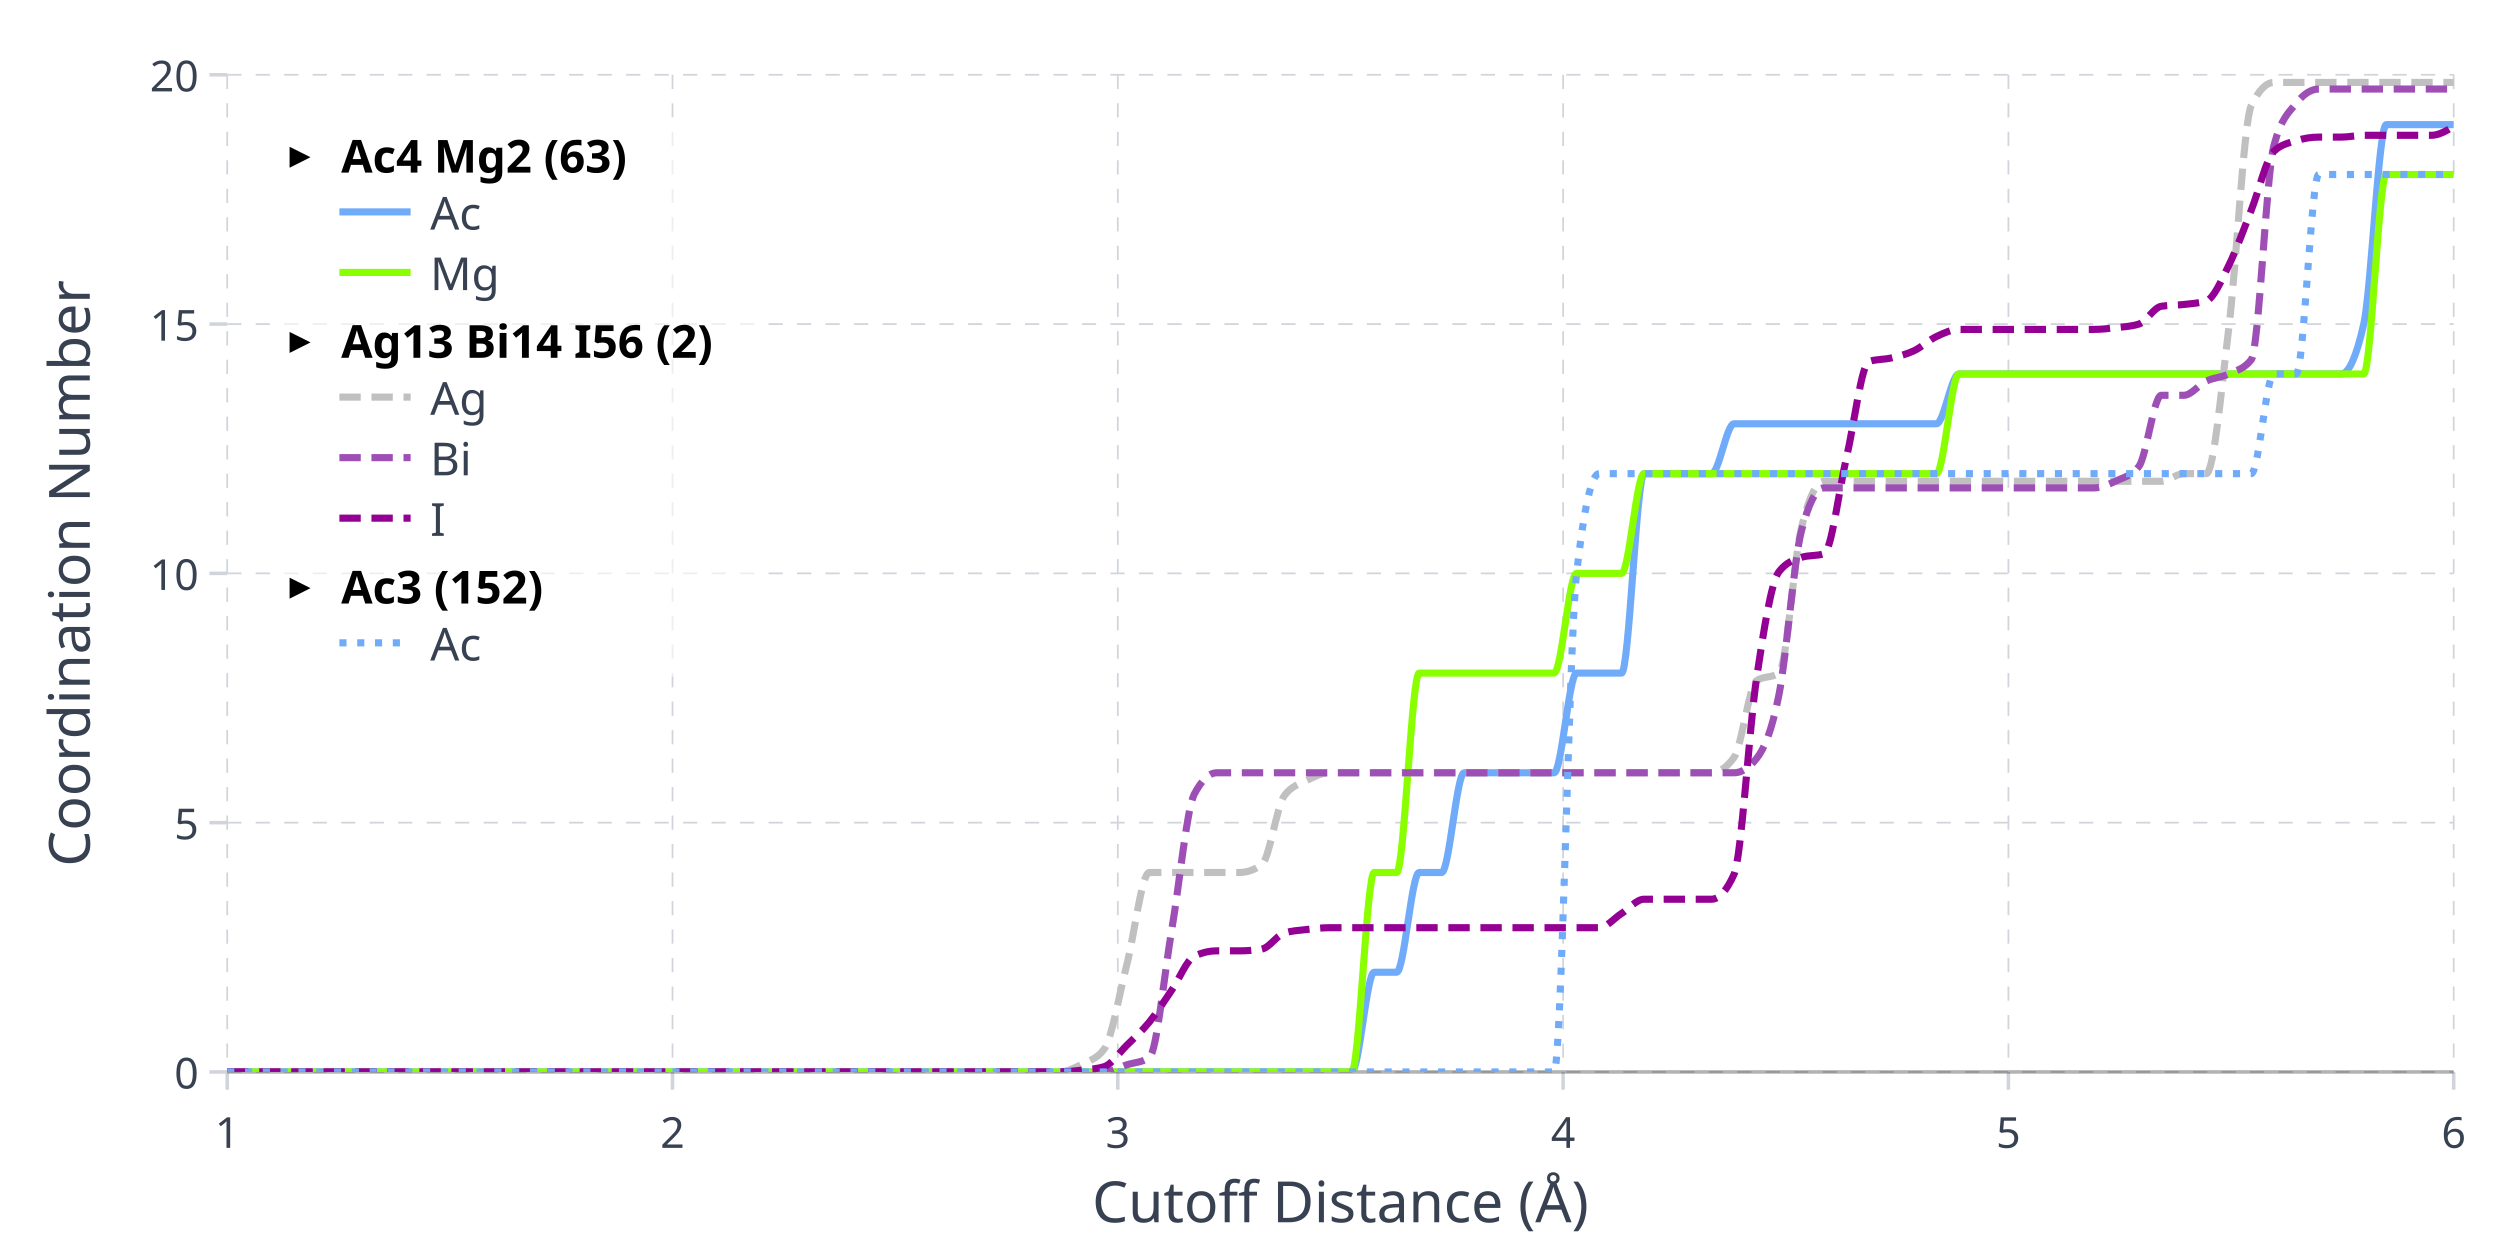
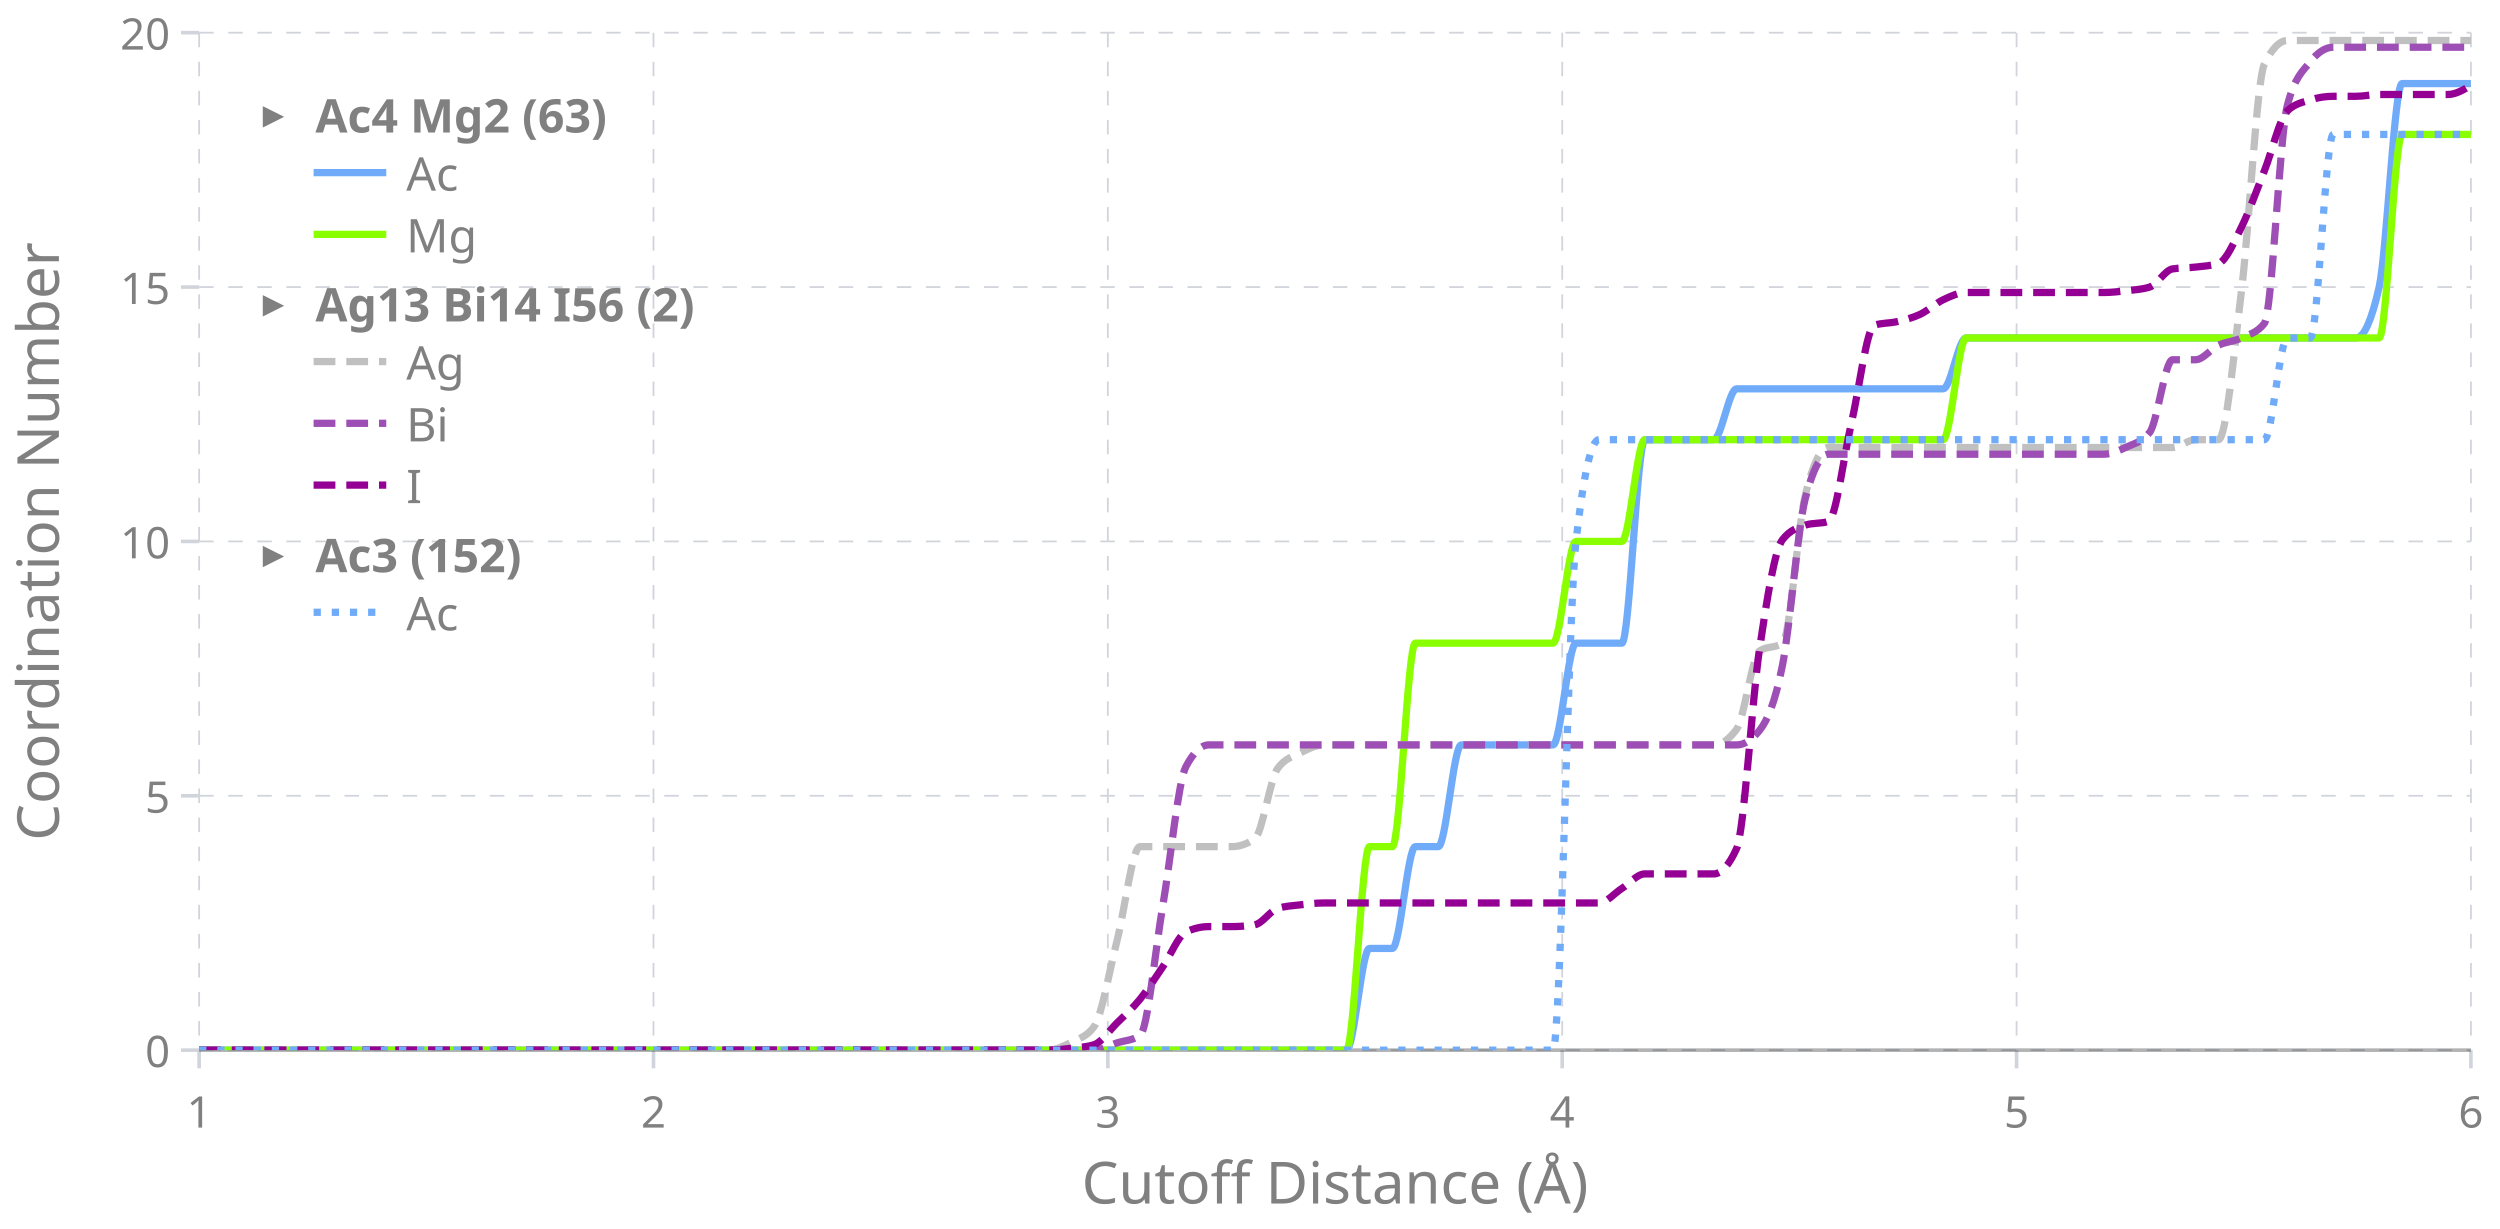
- <svg xmlns="http://www.w3.org/2000/svg" width="702" height="352" fill="#374151" font-family="system-ui, sans-serif" font-size="16" viewBox="-1 -1 702 352">
+ <svg xmlns="http://www.w3.org/2000/svg" fill="rgb(128, 128, 128)" font-family="system-ui, sans-serif" font-size="16" viewBox="8 11 688 338" width="688" height="338">
  <defs>
-     <clipPath id="a">
-       <path d="M62.8 20H688v280H62.8z" />
+     <clipPath id="plot-area-clip-3166276e-ffdf-462a-a1aa-041b156d6720">
+       <rect x="62.8" y="20" width="625.2" height="280" />
    </clipPath>
  </defs>
-   <g class="x-axis" style="--tick-font-default:clamp(12px, calc(0.03 * 100cqmin), 0.8em)">
-     <g class="tick">
-       <path stroke="#d1d5db" stroke-dasharray="4" stroke-width=".5" d="M62.8 20v280" />
-       <path stroke="#d1d5db" d="M62.8 300v5" />
-       <text y="12" dominant-baseline="hanging" font-size="12" text-anchor="middle" transform="translate(62.8 300)">
+   <g class="x-axis" style="--tick-font-default: clamp(12px, calc(0.03 * 100cqmin), 0.8em);">
+     <g class="tick" transform="translate(62.8, 300)">
+       <line y1="-280" y2="0" stroke="rgb(209, 213, 219)" stroke-dasharray="4" stroke-width="0.5" />
+       <line y1="0" y2="5" stroke="rgb(209, 213, 219)" />
+       <text x="0" y="12" text-anchor="middle" dominant-baseline="hanging" font-size="12">
        <tspan x="0" dy="0">1</tspan>
      </text>
    </g>
-     <g class="tick">
-       <path stroke="#d1d5db" stroke-dasharray="4" stroke-width=".5" d="M187.84 20v280" />
-       <path stroke="#d1d5db" d="M187.84 300v5" />
-       <text y="12" dominant-baseline="hanging" font-size="12" text-anchor="middle" transform="translate(187.84 300)">
+     <g class="tick" transform="translate(187.84, 300)">
+       <line y1="-280" y2="0" stroke="rgb(209, 213, 219)" stroke-dasharray="4" stroke-width="0.5" />
+       <line y1="0" y2="5" stroke="rgb(209, 213, 219)" />
+       <text x="0" y="12" text-anchor="middle" dominant-baseline="hanging" font-size="12">
        <tspan x="0" dy="0">2</tspan>
      </text>
    </g>
-     <g class="tick">
-       <path stroke="#d1d5db" stroke-dasharray="4" stroke-width=".5" d="M312.88 20v280" />
-       <path stroke="#d1d5db" d="M312.88 300v5" />
-       <text y="12" dominant-baseline="hanging" font-size="12" text-anchor="middle" transform="translate(312.88 300)">
+     <g class="tick" transform="translate(312.88, 300)">
+       <line y1="-280" y2="0" stroke="rgb(209, 213, 219)" stroke-dasharray="4" stroke-width="0.5" />
+       <line y1="0" y2="5" stroke="rgb(209, 213, 219)" />
+       <text x="0" y="12" text-anchor="middle" dominant-baseline="hanging" font-size="12">
        <tspan x="0" dy="0">3</tspan>
      </text>
    </g>
-     <g class="tick">
-       <path stroke="#d1d5db" stroke-dasharray="4" stroke-width=".5" d="M437.92 20v280" />
-       <path stroke="#d1d5db" d="M437.92 300v5" />
-       <text y="12" dominant-baseline="hanging" font-size="12" text-anchor="middle" transform="translate(437.92 300)">
+     <g class="tick" transform="translate(437.92, 300)">
+       <line y1="-280" y2="0" stroke="rgb(209, 213, 219)" stroke-dasharray="4" stroke-width="0.5" />
+       <line y1="0" y2="5" stroke="rgb(209, 213, 219)" />
+       <text x="0" y="12" text-anchor="middle" dominant-baseline="hanging" font-size="12">
        <tspan x="0" dy="0">4</tspan>
      </text>
    </g>
-     <g class="tick">
-       <path stroke="#d1d5db" stroke-dasharray="4" stroke-width=".5" d="M562.96 20v280" />
-       <path stroke="#d1d5db" d="M562.96 300v5" />
-       <text y="12" dominant-baseline="hanging" font-size="12" text-anchor="middle" transform="translate(562.96 300)">
+     <g class="tick" transform="translate(562.96, 300)">
+       <line y1="-280" y2="0" stroke="rgb(209, 213, 219)" stroke-dasharray="4" stroke-width="0.5" />
+       <line y1="0" y2="5" stroke="rgb(209, 213, 219)" />
+       <text x="0" y="12" text-anchor="middle" dominant-baseline="hanging" font-size="12">
        <tspan x="0" dy="0">5</tspan>
      </text>
    </g>
-     <g class="tick">
-       <path stroke="#d1d5db" stroke-dasharray="4" stroke-width=".5" d="M688 20v280" />
-       <path stroke="#d1d5db" d="M688 300v5" />
-       <text y="12" dominant-baseline="hanging" font-size="12" text-anchor="middle" transform="translate(688 300)">
+     <g class="tick" transform="translate(688, 300)">
+       <line y1="-280" y2="0" stroke="rgb(209, 213, 219)" stroke-dasharray="4" stroke-width="0.5" />
+       <line y1="0" y2="5" stroke="rgb(209, 213, 219)" />
+       <text x="0" y="12" text-anchor="middle" dominant-baseline="hanging" font-size="12">
        <tspan x="0" dy="0">6</tspan>
      </text>
    </g>
-     <text x="375.4" y="336" class="axis-label x-label" dominant-baseline="central" text-anchor="middle">
-       <tspan x="375.4" y="336">
-         <tspan>Cutoff Distance (Å)</tspan>
-       </tspan>
-     </text>
+     <g>
+       <text dominant-baseline="central" text-anchor="middle" class="axis-label x-label" x="375.4" y="336">
+         <tspan x="375.4" y="336">
+           <tspan>Cutoff Distance (Å)</tspan>
+         </tspan>
+       </text>
+     </g>
  </g>
-   <g class="y-axis" style="--tick-font-default:clamp(12px, calc(0.03 * 100cqmin), 0.8em)">
-     <g class="tick">
-       <path stroke="#d1d5db" stroke-dasharray="4" stroke-width=".5" d="M62.8 300H688" />
-       <path stroke="#d1d5db" d="M57.8 300h5" />
-       <text x="-8" dominant-baseline="central" font-size="12" text-anchor="end" transform="translate(62.8 300)">
+   <g class="y-axis" style="--tick-font-default: clamp(12px, calc(0.03 * 100cqmin), 0.8em);">
+     <g class="tick" transform="translate(62.8, 300)">
+       <line x1="0" x2="625.2" stroke="rgb(209, 213, 219)" stroke-dasharray="4" stroke-width="0.5" />
+       <line x1="-5" x2="0" stroke="rgb(209, 213, 219)" />
+       <text x="-8" y="0" text-anchor="end" dominant-baseline="central" font-size="12">
        <tspan x="-8" dy="0">0</tspan>
      </text>
    </g>
-     <g class="tick">
-       <path stroke="#d1d5db" stroke-dasharray="4" stroke-width=".5" d="M62.8 230H688" />
-       <path stroke="#d1d5db" d="M57.8 230h5" />
-       <text x="-8" dominant-baseline="central" font-size="12" text-anchor="end" transform="translate(62.8 230)">
+     <g class="tick" transform="translate(62.8, 230)">
+       <line x1="0" x2="625.2" stroke="rgb(209, 213, 219)" stroke-dasharray="4" stroke-width="0.5" />
+       <line x1="-5" x2="0" stroke="rgb(209, 213, 219)" />
+       <text x="-8" y="0" text-anchor="end" dominant-baseline="central" font-size="12">
        <tspan x="-8" dy="0">5</tspan>
      </text>
    </g>
-     <g class="tick">
-       <path stroke="#d1d5db" stroke-dasharray="4" stroke-width=".5" d="M62.8 160H688" />
-       <path stroke="#d1d5db" d="M57.8 160h5" />
-       <text x="-8" dominant-baseline="central" font-size="12" text-anchor="end" transform="translate(62.8 160)">
+     <g class="tick" transform="translate(62.8, 160)">
+       <line x1="0" x2="625.2" stroke="rgb(209, 213, 219)" stroke-dasharray="4" stroke-width="0.5" />
+       <line x1="-5" x2="0" stroke="rgb(209, 213, 219)" />
+       <text x="-8" y="0" text-anchor="end" dominant-baseline="central" font-size="12">
        <tspan x="-8" dy="0">10</tspan>
      </text>
    </g>
-     <g class="tick">
-       <path stroke="#d1d5db" stroke-dasharray="4" stroke-width=".5" d="M62.8 90H688" />
-       <path stroke="#d1d5db" d="M57.8 90h5" />
-       <text x="-8" dominant-baseline="central" font-size="12" text-anchor="end" transform="translate(62.8 90)">
+     <g class="tick" transform="translate(62.8, 90)">
+       <line x1="0" x2="625.2" stroke="rgb(209, 213, 219)" stroke-dasharray="4" stroke-width="0.5" />
+       <line x1="-5" x2="0" stroke="rgb(209, 213, 219)" />
+       <text x="-8" y="0" text-anchor="end" dominant-baseline="central" font-size="12">
        <tspan x="-8" dy="0">15</tspan>
      </text>
    </g>
-     <g class="tick">
-       <path stroke="#d1d5db" stroke-dasharray="4" stroke-width=".5" d="M62.8 20H688" />
-       <path stroke="#d1d5db" d="M57.8 20h5" />
-       <text x="-8" dominant-baseline="central" font-size="12" text-anchor="end" transform="translate(62.8 20)">
+     <g class="tick" transform="translate(62.8, 20)">
+       <line x1="0" x2="625.2" stroke="rgb(209, 213, 219)" stroke-dasharray="4" stroke-width="0.5" />
+       <line x1="-5" x2="0" stroke="rgb(209, 213, 219)" />
+       <text x="-8" y="0" text-anchor="end" dominant-baseline="central" font-size="12">
        <tspan x="-8" dy="0">20</tspan>
      </text>
    </g>
-     <text x="18" y="160" class="axis-label y-label" dominant-baseline="central" text-anchor="middle" transform="rotate(-90 18 160)">
-       <tspan x="18" y="160">
-         <tspan>Coordination Number</tspan>
-       </tspan>
-     </text>
+     <g transform="rotate(-90, 18, 160)">
+       <text dominant-baseline="central" text-anchor="middle" class="axis-label y-label" x="18" y="160">
+         <tspan x="18" y="160">
+           <tspan>Coordination Number</tspan>
+         </tspan>
+       </text>
+     </g>
  </g>
-   <path stroke="#000" d="M62.8 300H688" class="zero-line" opacity=".3" />
-   <g clip-path="url(#a)">
-     <path fill="none" stroke="#70abfa" stroke-width="2" d="M62.8 300h315.76c2.1 0 4.21-28 6.31-28h6.32c2.1 0 4.21-28 6.31-28h6.32c2.1 0 4.21-28 6.31-28h25.26c2.11 0 4.21-28 6.32-28h12.63c2.11 0 4.21-56 6.32-56h18.94c2.11 0 4.21-14 6.32-14h56.83c2.11 0 4.21-14 6.32-14h107.35c2.11 0 4.21-4.67 6.32-14 2.1-9.33 4.21-56 6.32-56H688" />
+   <line class="zero-line" x1="62.8" x2="688" y1="300" y2="300" stroke="rgb(0, 0, 0)" opacity="0.3" />
+   <g clip-path="url(#plot-area-clip-3166276e-ffdf-462a-a1aa-041b156d6720)">
+     <path d="M62.8,300C64.91,300,67.01,300,69.12,300C71.22,300,73.33,300,75.43,300C77.54,300,79.64,300,81.75,300C83.85,300,85.96,300,88.06,300C90.17,300,92.27,300,94.38,300C96.48,300,98.59,300,100.69,300C102.8,300,104.9,300,107.01,300C109.11,300,111.22,300,113.32,300C115.43,300,117.53,300,119.64,300C121.74,300,123.85,300,125.95,300C128.06,300,130.16,300,132.27,300C134.37,300,136.48,300,138.58,300C140.69,300,142.79,300,144.9,300C147,300,149.11,300,151.21,300C153.32,300,155.42,300,157.53,300C159.63,300,161.74,300,163.84,300C165.95,300,168.05,300,170.16,300C172.26,300,174.37,300,176.47,300C178.58,300,180.68,300,182.79,300C184.89,300,187,300,189.1,300C191.21,300,193.31,300,195.42,300C197.52,300,199.63,300,201.73,300C203.84,300,205.94,300,208.05,300C210.15,300,212.26,300,214.36,300C216.47,300,218.57,300,220.68,300C222.78,300,224.89,300,227,300C229.1,300,231.21,300,233.31,300C235.42,300,237.52,300,239.63,300C241.73,300,243.84,300,245.94,300C248.05,300,250.15,300,252.26,300C254.36,300,256.46,300,258.57,300C260.68,300,262.78,300,264.89,300C266.99,300,269.1,300,271.2,300C273.31,300,275.41,300,277.52,300C279.62,300,281.73,300,283.83,300C285.94,300,288.04,300,290.15,300C292.25,300,294.36,300,296.46,300C298.57,300,300.67,300,302.78,300C304.88,300,306.99,300,309.09,300C311.2,300,313.3,300,315.41,300C317.51,300,319.62,300,321.72,300C323.83,300,325.93,300,328.04,300C330.14,300,332.25,300,334.35,300C336.46,300,338.56,300,340.67,300C342.77,300,344.88,300,346.98,300C349.09,300,351.19,300,353.3,300C355.4,300,357.51,300,359.61,300C361.72,300,363.82,300,365.93,300C368.03,300,370.14,300,372.24,300C374.35,300,376.45,300,378.56,300C380.66,300,382.77,272,384.87,272C386.98,272,389.08,272,391.19,272C393.29,272,395.4,244,397.5,244C399.61,244,401.71,244,403.82,244C405.92,244,408.03,216,410.13,216C412.24,216,414.34,216,416.45,216C418.55,216,420.66,216,422.76,216C424.87,216,426.97,216,429.08,216C431.18,216,433.29,216,435.39,216C437.5,216,439.6,188,441.71,188C443.81,188,445.92,188,448.03,188C450.13,188,452.24,188,454.34,188C456.45,188,458.55,132,460.66,132C462.76,132,464.87,132,466.97,132C469.08,132,471.18,132,473.29,132C475.39,132,477.5,132,479.6,132C481.71,132,483.81,118,485.92,118C488.02,118,490.13,118,492.23,118C494.34,118,496.44,118,498.55,118C500.65,118,502.76,118,504.86,118C506.97,118,509.07,118,511.18,118C513.28,118,515.39,118,517.49,118C519.6,118,521.7,118,523.81,118C525.91,118,528.02,118,530.12,118C532.23,118,534.33,118,536.44,118C538.54,118,540.65,118,542.75,118C544.86,118,546.96,104,549.07,104C551.17,104,553.28,104,555.38,104C557.49,104,559.59,104,561.7,104C563.8,104,565.91,104,568.01,104C570.12,104,572.22,104,574.33,104C576.43,104,578.54,104,580.64,104C582.75,104,584.85,104,586.96,104C589.06,104,591.17,104,593.27,104C595.38,104,597.48,104,599.59,104C601.69,104,603.8,104,605.9,104C608.01,104,610.11,104,612.22,104C614.32,104,616.43,104,618.53,104C620.64,104,622.74,104,624.85,104C626.95,104,629.06,104,631.16,104C633.27,104,635.37,104,637.48,104C639.58,104,641.69,104,643.79,104C645.9,104,648,104,650.11,104C652.21,104,654.32,104,656.42,104C658.53,104,660.63,99.33,662.74,90C664.84,80.67,666.95,34,669.06,34C671.16,34,673.27,34,675.37,34C677.48,34,679.58,34,681.69,34C683.79,34,685.9,34,688,34" stroke="rgb(112, 171, 250)" stroke-width="2" fill="none" />
  </g>
-   <g clip-path="url(#a)">
-     <path fill="none" stroke="#8aff00" stroke-width="2" d="M62.8 300h315.76c2.1 0 4.21-56 6.31-56h6.32c2.1 0 4.21-56 6.31-56h37.89c2.11 0 4.21-28 6.32-28h12.63c2.11 0 4.21-28 6.32-28h82.09c2.11 0 4.21-28 6.32-28h113.67c2.1 0 4.21-56 6.32-56H688" />
+   <g clip-path="url(#plot-area-clip-3166276e-ffdf-462a-a1aa-041b156d6720)">
+     <path d="M62.8,300C64.91,300,67.01,300,69.12,300C71.22,300,73.33,300,75.43,300C77.54,300,79.64,300,81.75,300C83.85,300,85.96,300,88.06,300C90.17,300,92.27,300,94.38,300C96.48,300,98.59,300,100.69,300C102.8,300,104.9,300,107.01,300C109.11,300,111.22,300,113.32,300C115.43,300,117.53,300,119.64,300C121.74,300,123.85,300,125.95,300C128.06,300,130.16,300,132.27,300C134.37,300,136.48,300,138.58,300C140.69,300,142.79,300,144.9,300C147,300,149.11,300,151.21,300C153.32,300,155.42,300,157.53,300C159.63,300,161.74,300,163.84,300C165.95,300,168.05,300,170.16,300C172.26,300,174.37,300,176.47,300C178.58,300,180.68,300,182.79,300C184.89,300,187,300,189.1,300C191.21,300,193.31,300,195.42,300C197.52,300,199.63,300,201.73,300C203.84,300,205.94,300,208.05,300C210.15,300,212.26,300,214.36,300C216.47,300,218.57,300,220.68,300C222.78,300,224.89,300,227,300C229.1,300,231.21,300,233.31,300C235.42,300,237.52,300,239.63,300C241.73,300,243.84,300,245.94,300C248.05,300,250.15,300,252.26,300C254.36,300,256.46,300,258.57,300C260.68,300,262.78,300,264.89,300C266.99,300,269.1,300,271.2,300C273.31,300,275.41,300,277.52,300C279.62,300,281.73,300,283.83,300C285.94,300,288.04,300,290.15,300C292.25,300,294.36,300,296.46,300C298.57,300,300.67,300,302.78,300C304.88,300,306.99,300,309.09,300C311.2,300,313.3,300,315.41,300C317.51,300,319.62,300,321.72,300C323.83,300,325.93,300,328.04,300C330.14,300,332.25,300,334.35,300C336.46,300,338.56,300,340.67,300C342.77,300,344.88,300,346.98,300C349.09,300,351.19,300,353.3,300C355.4,300,357.51,300,359.61,300C361.72,300,363.82,300,365.93,300C368.03,300,370.14,300,372.24,300C374.35,300,376.45,300,378.56,300C380.66,300,382.77,244,384.87,244C386.98,244,389.08,244,391.19,244C393.29,244,395.4,188,397.5,188C399.61,188,401.71,188,403.82,188C405.92,188,408.03,188,410.13,188C412.24,188,414.34,188,416.45,188C418.55,188,420.66,188,422.76,188C424.87,188,426.97,188,429.08,188C431.18,188,433.29,188,435.39,188C437.5,188,439.6,160,441.71,160C443.81,160,445.92,160,448.03,160C450.13,160,452.24,160,454.34,160C456.45,160,458.55,132,460.66,132C462.76,132,464.87,132,466.97,132C469.08,132,471.18,132,473.29,132C475.39,132,477.5,132,479.6,132C481.71,132,483.81,132,485.92,132C488.02,132,490.13,132,492.23,132C494.34,132,496.44,132,498.55,132C500.65,132,502.76,132,504.86,132C506.97,132,509.07,132,511.18,132C513.28,132,515.39,132,517.49,132C519.6,132,521.7,132,523.81,132C525.91,132,528.02,132,530.12,132C532.23,132,534.33,132,536.44,132C538.54,132,540.65,132,542.75,132C544.86,132,546.96,104,549.07,104C551.17,104,553.28,104,555.38,104C557.49,104,559.59,104,561.7,104C563.8,104,565.91,104,568.01,104C570.12,104,572.22,104,574.33,104C576.43,104,578.54,104,580.64,104C582.75,104,584.85,104,586.96,104C589.06,104,591.17,104,593.27,104C595.38,104,597.48,104,599.59,104C601.69,104,603.8,104,605.9,104C608.01,104,610.11,104,612.22,104C614.32,104,616.43,104,618.53,104C620.64,104,622.74,104,624.85,104C626.95,104,629.06,104,631.16,104C633.27,104,635.37,104,637.48,104C639.58,104,641.69,104,643.79,104C645.9,104,648,104,650.11,104C652.21,104,654.32,104,656.42,104C658.53,104,660.63,104,662.74,104C664.84,104,666.95,48,669.06,48C671.16,48,673.27,48,675.37,48C677.48,48,679.58,48,681.69,48C683.79,48,685.9,48,688,48" stroke="rgb(138, 255, 0)" stroke-width="2" fill="none" />
  </g>
-   <g clip-path="url(#a)">
-     <path fill="none" stroke="silver" stroke-dasharray="6, 3" stroke-width="2" d="M62.8 300h233.66c2.11 0 4.21-1.08 6.32-2.15 2.1-1.08 4.21-1.44 6.31-4.31 2.11-2.87 4.21-15.44 6.32-23.69 2.1-8.26 4.21-25.85 6.31-25.85h25.26c2.11 0 4.21-.72 6.32-2.15 2.1-1.44 4.21-16.52 6.31-19.39 2.11-2.87 4.21-3.23 6.32-4.31 2.1-1.07 4.21-2.15 6.31-2.15H479.6c2.11 0 4.21-1.44 6.32-4.31 2.1-2.87 4.21-20.1 6.31-21.54 2.11-1.43 4.21-.71 6.32-2.15 2.1-1.44 4.21-32.31 6.31-40.92 2.11-8.62 4.21-12.93 6.32-12.93h94.72c2.11 0 4.21-2.15 6.32-2.15h6.31c2.11 0 4.21-23.69 6.32-40.92 2.1-17.23 4.21-58.16 6.31-62.46 2.11-4.31 4.21-6.47 6.32-6.47H688" />
+   <g clip-path="url(#plot-area-clip-3166276e-ffdf-462a-a1aa-041b156d6720)">
+     <path d="M62.8,300C64.91,300,67.01,300,69.12,300C71.22,300,73.33,300,75.43,300C77.54,300,79.64,300,81.75,300C83.85,300,85.96,300,88.06,300C90.17,300,92.27,300,94.38,300C96.48,300,98.59,300,100.69,300C102.8,300,104.9,300,107.01,300C109.11,300,111.22,300,113.32,300C115.43,300,117.53,300,119.64,300C121.74,300,123.85,300,125.95,300C128.06,300,130.16,300,132.27,300C134.37,300,136.48,300,138.58,300C140.69,300,142.79,300,144.9,300C147,300,149.11,300,151.21,300C153.32,300,155.42,300,157.53,300C159.63,300,161.74,300,163.84,300C165.95,300,168.05,300,170.16,300C172.26,300,174.37,300,176.47,300C178.58,300,180.68,300,182.79,300C184.89,300,187,300,189.1,300C191.21,300,193.31,300,195.42,300C197.52,300,199.63,300,201.73,300C203.84,300,205.94,300,208.05,300C210.15,300,212.26,300,214.36,300C216.47,300,218.57,300,220.68,300C222.78,300,224.89,300,227,300C229.1,300,231.21,300,233.31,300C235.42,300,237.52,300,239.63,300C241.73,300,243.84,300,245.94,300C248.05,300,250.15,300,252.26,300C254.36,300,256.46,300,258.57,300C260.68,300,262.78,300,264.89,300C266.99,300,269.1,300,271.2,300C273.31,300,275.41,300,277.52,300C279.62,300,281.73,300,283.83,300C285.94,300,288.04,300,290.15,300C292.25,300,294.36,300,296.46,300C298.57,300,300.67,298.92,302.78,297.85C304.88,296.77,306.99,296.41,309.09,293.54C311.2,290.67,313.3,278.1,315.41,269.85C317.51,261.59,319.62,244,321.72,244C323.83,244,325.93,244,328.04,244C330.14,244,332.25,244,334.35,244C336.46,244,338.56,244,340.67,244C342.77,244,344.88,244,346.98,244C349.09,244,351.19,243.28,353.3,241.85C355.4,240.41,357.51,225.33,359.61,222.46C361.72,219.59,363.82,219.23,365.93,218.15C368.03,217.08,370.14,216,372.24,216C374.35,216,376.45,216,378.56,216C380.66,216,382.77,216,384.87,216C386.98,216,389.08,216,391.19,216C393.29,216,395.4,216,397.5,216C399.61,216,401.71,216,403.82,216C405.92,216,408.03,216,410.13,216C412.24,216,414.34,216,416.45,216C418.55,216,420.66,216,422.76,216C424.87,216,426.97,216,429.08,216C431.18,216,433.29,216,435.39,216C437.5,216,439.6,216,441.71,216C443.81,216,445.92,216,448.03,216C450.13,216,452.24,216,454.34,216C456.45,216,458.55,216,460.66,216C462.76,216,464.87,216,466.97,216C469.08,216,471.18,216,473.29,216C475.39,216,477.5,216,479.6,216C481.71,216,483.81,214.56,485.92,211.69C488.02,208.82,490.13,191.59,492.23,190.15C494.34,188.72,496.44,189.44,498.55,188C500.65,186.56,502.76,155.69,504.86,147.08C506.97,138.46,509.07,134.15,511.18,134.15C513.28,134.15,515.39,134.15,517.49,134.15C519.6,134.15,521.7,134.15,523.81,134.15C525.91,134.15,528.02,134.15,530.12,134.15C532.23,134.15,534.33,134.15,536.44,134.15C538.54,134.15,540.65,134.15,542.75,134.15C544.86,134.15,546.96,134.15,549.07,134.15C551.17,134.15,553.28,134.15,555.38,134.15C557.49,134.15,559.59,134.15,561.7,134.15C563.8,134.15,565.91,134.15,568.01,134.15C570.12,134.15,572.22,134.15,574.33,134.15C576.43,134.15,578.54,134.15,580.64,134.15C582.75,134.15,584.85,134.15,586.96,134.15C589.06,134.15,591.17,134.15,593.27,134.15C595.38,134.15,597.48,134.15,599.59,134.15C601.69,134.15,603.8,134.15,605.9,134.15C608.01,134.15,610.11,132,612.22,132C614.32,132,616.43,132,618.53,132C620.64,132,622.74,108.31,624.85,91.08C626.95,73.85,629.06,32.92,631.16,28.62C633.27,24.31,635.37,22.15,637.48,22.15C639.58,22.15,641.69,22.15,643.79,22.15C645.9,22.15,648,22.15,650.11,22.15C652.21,22.15,654.32,22.15,656.42,22.15C658.53,22.15,660.63,22.15,662.74,22.15C664.84,22.15,666.95,22.15,669.06,22.15C671.16,22.15,673.27,22.15,675.37,22.15C677.48,22.15,679.58,22.15,681.69,22.15C683.79,22.15,685.9,22.15,688,22.15" stroke="rgb(192, 192, 192)" stroke-width="2" stroke-dasharray="6, 3" fill="none" />
  </g>
-   <g clip-path="url(#a)">
-     <path fill="none" stroke="#9e4fb5" stroke-dasharray="6, 3" stroke-width="2" d="M62.8 300h246.29c2.11 0 4.21-1.33 6.32-2 2.1-.67 4.21-.67 6.31-2 2.11-1.33 4.21-23.67 6.32-36 2.1-12.33 4.21-34 6.31-38 2.11-4 4.21-6 6.32-6h145.25c2.1 0 4.21-1.33 6.31-4 2.11-2.67 4.21-7.33 6.32-18 2.1-10.67 4.21-38 6.31-46 2.11-8 4.21-12 6.32-12h75.78c2.1 0 4.21-1 6.31-2 2.11-1 4.21-1.33 6.32-4 2.1-2.67 4.21-20 6.31-20h6.32c2.1 0 4.21-3 6.31-4 2.11-1 4.21-1 6.32-2 2.1-1 4.21-1.33 6.31-4 2.11-2.67 4.21-52 6.32-60 2.1-8 4.21-9.33 6.31-12 2.11-2.67 4.21-4 6.32-4H688" />
+   <g clip-path="url(#plot-area-clip-3166276e-ffdf-462a-a1aa-041b156d6720)">
+     <path d="M62.8,300C64.91,300,67.01,300,69.12,300C71.22,300,73.33,300,75.43,300C77.54,300,79.64,300,81.75,300C83.85,300,85.96,300,88.06,300C90.17,300,92.27,300,94.38,300C96.48,300,98.59,300,100.69,300C102.8,300,104.9,300,107.01,300C109.11,300,111.22,300,113.32,300C115.43,300,117.53,300,119.64,300C121.74,300,123.85,300,125.95,300C128.06,300,130.16,300,132.27,300C134.37,300,136.48,300,138.58,300C140.69,300,142.79,300,144.9,300C147,300,149.11,300,151.21,300C153.32,300,155.42,300,157.53,300C159.63,300,161.74,300,163.84,300C165.95,300,168.05,300,170.16,300C172.26,300,174.37,300,176.47,300C178.58,300,180.68,300,182.79,300C184.89,300,187,300,189.1,300C191.21,300,193.31,300,195.42,300C197.52,300,199.63,300,201.73,300C203.84,300,205.94,300,208.05,300C210.15,300,212.26,300,214.36,300C216.47,300,218.57,300,220.68,300C222.78,300,224.89,300,227,300C229.1,300,231.21,300,233.31,300C235.42,300,237.52,300,239.63,300C241.73,300,243.84,300,245.94,300C248.05,300,250.15,300,252.26,300C254.36,300,256.46,300,258.57,300C260.68,300,262.78,300,264.89,300C266.99,300,269.1,300,271.2,300C273.31,300,275.41,300,277.52,300C279.62,300,281.73,300,283.83,300C285.94,300,288.04,300,290.15,300C292.25,300,294.36,300,296.46,300C298.57,300,300.67,300,302.78,300C304.88,300,306.99,300,309.09,300C311.2,300,313.3,298.67,315.41,298C317.51,297.33,319.62,297.33,321.72,296C323.83,294.67,325.93,272.33,328.04,260C330.14,247.67,332.25,226,334.35,222C336.46,218,338.56,216,340.67,216C342.77,216,344.88,216,346.98,216C349.09,216,351.19,216,353.3,216C355.4,216,357.51,216,359.61,216C361.72,216,363.82,216,365.93,216C368.03,216,370.14,216,372.24,216C374.35,216,376.45,216,378.56,216C380.66,216,382.77,216,384.87,216C386.98,216,389.08,216,391.19,216C393.29,216,395.4,216,397.5,216C399.61,216,401.71,216,403.82,216C405.92,216,408.03,216,410.13,216C412.24,216,414.34,216,416.45,216C418.55,216,420.66,216,422.76,216C424.87,216,426.97,216,429.08,216C431.18,216,433.29,216,435.39,216C437.5,216,439.6,216,441.71,216C443.81,216,445.92,216,448.03,216C450.13,216,452.24,216,454.34,216C456.45,216,458.55,216,460.66,216C462.76,216,464.87,216,466.97,216C469.08,216,471.18,216,473.29,216C475.39,216,477.5,216,479.6,216C481.71,216,483.81,216,485.92,216C488.02,216,490.13,214.67,492.23,212C494.34,209.33,496.44,204.67,498.55,194C500.65,183.33,502.76,156,504.86,148C506.97,140,509.07,136,511.18,136C513.28,136,515.39,136,517.49,136C519.6,136,521.7,136,523.81,136C525.91,136,528.02,136,530.12,136C532.23,136,534.33,136,536.44,136C538.54,136,540.65,136,542.75,136C544.86,136,546.96,136,549.07,136C551.17,136,553.28,136,555.38,136C557.49,136,559.59,136,561.7,136C563.8,136,565.91,136,568.01,136C570.12,136,572.22,136,574.33,136C576.43,136,578.54,136,580.64,136C582.75,136,584.85,136,586.96,136C589.06,136,591.17,135,593.27,134C595.38,133,597.48,132.67,599.59,130C601.69,127.33,603.8,110,605.9,110C608.01,110,610.11,110,612.22,110C614.32,110,616.43,107,618.53,106C620.64,105,622.74,105,624.85,104C626.95,103,629.06,102.67,631.16,100C633.27,97.33,635.37,48,637.48,40C639.58,32,641.69,30.67,643.79,28C645.9,25.33,648,24,650.11,24C652.21,24,654.32,24,656.42,24C658.53,24,660.63,24,662.74,24C664.84,24,666.95,24,669.06,24C671.16,24,673.27,24,675.37,24C677.48,24,679.58,24,681.69,24C683.79,24,685.9,24,688,24" stroke="rgb(158, 79, 181)" stroke-width="2" stroke-dasharray="6, 3" fill="none" />
  </g>
-   <g clip-path="url(#a)">
-     <path fill="none" stroke="#940094" stroke-dasharray="6, 3" stroke-width="2" d="M62.8 300h233.66c2.11 0 4.21-.25 6.32-.5 2.1-.25 4.21-.33 6.31-1 2.11-.67 4.21-3.92 6.32-6 2.1-2.08 4.21-3.92 6.31-6.5 2.11-2.58 4.21-5.92 6.32-9 2.1-3.08 4.21-8.5 6.31-9.5 2.11-1 4.21-1.5 6.32-1.5h6.31c2.11 0 4.21-.17 6.32-.5 2.1-.33 4.21-3.83 6.31-4.5 2.11-.67 4.21-.75 6.32-1 2.1-.25 4.21-.5 6.31-.5h75.79c2.1 0 4.21-2.67 6.31-4 2.11-1.33 4.21-4 6.32-4h18.94c2.11 0 4.21-2.33 6.32-7 2.1-4.67 4.21-40.83 6.31-55 2.11-14.17 4.21-27.33 6.32-30 2.1-2.67 4.21-3.33 6.31-4 2.11-.67 4.21-.33 6.32-1 2.1-.67 4.21-18 6.31-27 2.11-9 4.21-26.33 6.32-27 2.1-.67 4.21-.5 6.31-1 2.11-.5 4.21-1 6.32-2 2.1-1 4.21-3 6.31-4 2.11-1 4.21-2 6.32-2h37.89c2.1 0 4.21-.25 6.31-.5 2.11-.25 4.21-.33 6.32-1 2.1-.67 4.21-4.67 6.31-5 2.11-.33 4.21-.25 6.32-.5 2.1-.25 4.21-.33 6.31-1 2.11-.67 4.21-5.75 6.32-10 2.1-4.25 4.21-10.17 6.31-15.5 2.11-5.33 4.21-14.5 6.32-16.5 2.1-2 4.21-2.33 6.31-3 2.11-.67 4.21-1 6.32-1h6.31c2.11 0 4.21-.5 6.32-.5h18.95c2.1 0 4.21-1.25 6.31-2.5" />
+   <g clip-path="url(#plot-area-clip-3166276e-ffdf-462a-a1aa-041b156d6720)">
+     <path d="M62.8,300C64.91,300,67.01,300,69.12,300C71.22,300,73.33,300,75.43,300C77.54,300,79.64,300,81.75,300C83.85,300,85.96,300,88.06,300C90.17,300,92.27,300,94.38,300C96.48,300,98.59,300,100.69,300C102.8,300,104.9,300,107.01,300C109.11,300,111.22,300,113.32,300C115.43,300,117.53,300,119.64,300C121.74,300,123.85,300,125.95,300C128.06,300,130.16,300,132.27,300C134.37,300,136.48,300,138.58,300C140.69,300,142.79,300,144.9,300C147,300,149.11,300,151.21,300C153.32,300,155.42,300,157.53,300C159.63,300,161.74,300,163.84,300C165.95,300,168.05,300,170.16,300C172.26,300,174.37,300,176.47,300C178.58,300,180.68,300,182.79,300C184.89,300,187,300,189.1,300C191.21,300,193.31,300,195.42,300C197.52,300,199.63,300,201.73,300C203.84,300,205.94,300,208.05,300C210.15,300,212.26,300,214.36,300C216.47,300,218.57,300,220.68,300C222.78,300,224.89,300,227,300C229.1,300,231.21,300,233.31,300C235.42,300,237.52,300,239.63,300C241.73,300,243.84,300,245.94,300C248.05,300,250.15,300,252.26,300C254.36,300,256.46,300,258.57,300C260.68,300,262.78,300,264.89,300C266.99,300,269.1,300,271.2,300C273.31,300,275.41,300,277.52,300C279.62,300,281.73,300,283.83,300C285.94,300,288.04,300,290.15,300C292.25,300,294.36,300,296.46,300C298.57,300,300.67,299.75,302.78,299.5C304.88,299.25,306.99,299.17,309.09,298.5C311.2,297.83,313.3,294.58,315.41,292.5C317.51,290.42,319.62,288.58,321.72,286C323.83,283.42,325.93,280.08,328.04,277C330.14,273.92,332.25,268.5,334.35,267.5C336.46,266.5,338.56,266,340.67,266C342.77,266,344.88,266,346.98,266C349.09,266,351.19,265.83,353.3,265.5C355.4,265.17,357.51,261.67,359.61,261C361.72,260.33,363.82,260.25,365.93,260C368.03,259.75,370.14,259.5,372.24,259.5C374.35,259.5,376.45,259.5,378.56,259.5C380.66,259.5,382.77,259.5,384.87,259.5C386.98,259.5,389.08,259.5,391.19,259.5C393.29,259.5,395.4,259.5,397.5,259.5C399.61,259.5,401.71,259.5,403.82,259.5C405.92,259.5,408.03,259.5,410.13,259.5C412.24,259.5,414.34,259.5,416.45,259.5C418.55,259.5,420.66,259.5,422.76,259.5C424.87,259.5,426.97,259.5,429.08,259.5C431.18,259.5,433.29,259.5,435.39,259.5C437.5,259.5,439.6,259.5,441.71,259.5C443.81,259.5,445.92,259.5,448.03,259.5C450.13,259.5,452.24,256.83,454.34,255.5C456.45,254.17,458.55,251.5,460.66,251.5C462.76,251.5,464.87,251.5,466.97,251.5C469.08,251.5,471.18,251.5,473.29,251.5C475.39,251.5,477.5,251.5,479.6,251.5C481.71,251.5,483.81,249.17,485.92,244.5C488.02,239.83,490.13,203.67,492.23,189.5C494.34,175.33,496.44,162.17,498.55,159.5C500.65,156.83,502.76,156.17,504.86,155.5C506.97,154.83,509.07,155.17,511.18,154.5C513.28,153.83,515.39,136.5,517.49,127.5C519.6,118.5,521.7,101.17,523.81,100.5C525.91,99.83,528.02,100,530.12,99.5C532.23,99,534.33,98.5,536.44,97.5C538.54,96.5,540.65,94.5,542.75,93.5C544.86,92.5,546.96,91.5,549.07,91.5C551.17,91.5,553.28,91.5,555.38,91.5C557.49,91.5,559.59,91.5,561.7,91.5C563.8,91.5,565.91,91.5,568.01,91.5C570.12,91.5,572.22,91.5,574.33,91.5C576.43,91.5,578.54,91.5,580.64,91.5C582.75,91.5,584.85,91.5,586.96,91.5C589.06,91.5,591.17,91.25,593.27,91C595.38,90.75,597.48,90.67,599.59,90C601.69,89.33,603.8,85.33,605.9,85C608.01,84.67,610.11,84.75,612.22,84.5C614.32,84.25,616.43,84.17,618.53,83.5C620.64,82.83,622.74,77.75,624.85,73.5C626.95,69.25,629.06,63.33,631.16,58C633.27,52.67,635.37,43.5,637.48,41.5C639.58,39.5,641.69,39.17,643.79,38.5C645.9,37.83,648,37.5,650.11,37.5C652.21,37.5,654.32,37.5,656.42,37.5C658.53,37.5,660.63,37,662.74,37C664.84,37,666.95,37,669.06,37C671.16,37,673.27,37,675.37,37C677.48,37,679.58,37,681.69,37C683.79,37,685.9,35.75,688,34.5" stroke="rgb(148, 0, 148)" stroke-width="2" stroke-dasharray="6, 3" fill="none" />
  </g>
-   <g clip-path="url(#a)">
-     <path fill="none" stroke="#70abfa" stroke-dasharray="2, 3" stroke-width="2" d="M62.8 300h372.59c2.11 0 4.21-121.33 6.32-140 2.1-18.67 4.21-28 6.32-28h183.13c2.11 0 4.21-28 6.32-28h6.31c2.11 0 4.21-56 6.32-56H688" />
+   <g clip-path="url(#plot-area-clip-3166276e-ffdf-462a-a1aa-041b156d6720)">
+     <path d="M62.8,300C64.91,300,67.01,300,69.12,300C71.22,300,73.33,300,75.43,300C77.54,300,79.64,300,81.75,300C83.85,300,85.96,300,88.06,300C90.17,300,92.27,300,94.38,300C96.48,300,98.59,300,100.69,300C102.8,300,104.9,300,107.01,300C109.11,300,111.22,300,113.32,300C115.43,300,117.53,300,119.64,300C121.74,300,123.85,300,125.95,300C128.06,300,130.16,300,132.27,300C134.37,300,136.48,300,138.58,300C140.69,300,142.79,300,144.9,300C147,300,149.11,300,151.21,300C153.32,300,155.42,300,157.53,300C159.63,300,161.74,300,163.84,300C165.95,300,168.05,300,170.16,300C172.26,300,174.37,300,176.47,300C178.58,300,180.68,300,182.79,300C184.89,300,187,300,189.1,300C191.21,300,193.31,300,195.42,300C197.52,300,199.63,300,201.73,300C203.84,300,205.94,300,208.05,300C210.15,300,212.26,300,214.36,300C216.47,300,218.57,300,220.68,300C222.78,300,224.89,300,227,300C229.1,300,231.21,300,233.31,300C235.42,300,237.52,300,239.63,300C241.73,300,243.84,300,245.94,300C248.05,300,250.15,300,252.26,300C254.36,300,256.46,300,258.57,300C260.68,300,262.78,300,264.89,300C266.99,300,269.1,300,271.2,300C273.31,300,275.41,300,277.52,300C279.62,300,281.73,300,283.83,300C285.94,300,288.04,300,290.15,300C292.25,300,294.36,300,296.46,300C298.57,300,300.67,300,302.78,300C304.88,300,306.99,300,309.09,300C311.2,300,313.3,300,315.41,300C317.51,300,319.62,300,321.72,300C323.83,300,325.93,300,328.04,300C330.14,300,332.25,300,334.35,300C336.46,300,338.56,300,340.67,300C342.77,300,344.88,300,346.98,300C349.09,300,351.19,300,353.3,300C355.4,300,357.51,300,359.61,300C361.72,300,363.82,300,365.93,300C368.03,300,370.14,300,372.24,300C374.35,300,376.45,300,378.56,300C380.66,300,382.77,300,384.87,300C386.98,300,389.08,300,391.19,300C393.29,300,395.4,300,397.5,300C399.61,300,401.71,300,403.82,300C405.92,300,408.03,300,410.13,300C412.24,300,414.34,300,416.45,300C418.55,300,420.66,300,422.76,300C424.87,300,426.97,300,429.08,300C431.18,300,433.29,300,435.39,300C437.5,300,439.6,178.67,441.71,160C443.81,141.33,445.92,132,448.03,132C450.13,132,452.24,132,454.34,132C456.45,132,458.55,132,460.66,132C462.76,132,464.87,132,466.97,132C469.08,132,471.18,132,473.29,132C475.39,132,477.5,132,479.6,132C481.71,132,483.81,132,485.92,132C488.02,132,490.13,132,492.23,132C494.34,132,496.44,132,498.55,132C500.65,132,502.76,132,504.86,132C506.97,132,509.07,132,511.18,132C513.28,132,515.39,132,517.49,132C519.6,132,521.7,132,523.81,132C525.91,132,528.02,132,530.12,132C532.23,132,534.33,132,536.44,132C538.54,132,540.65,132,542.75,132C544.86,132,546.96,132,549.07,132C551.17,132,553.28,132,555.38,132C557.49,132,559.59,132,561.7,132C563.8,132,565.91,132,568.01,132C570.12,132,572.22,132,574.33,132C576.43,132,578.54,132,580.64,132C582.75,132,584.85,132,586.96,132C589.06,132,591.17,132,593.27,132C595.38,132,597.48,132,599.59,132C601.69,132,603.8,132,605.9,132C608.01,132,610.11,132,612.22,132C614.32,132,616.43,132,618.53,132C620.64,132,622.74,132,624.85,132C626.95,132,629.06,132,631.16,132C633.27,132,635.37,104,637.48,104C639.58,104,641.69,104,643.79,104C645.9,104,648,48,650.11,48C652.21,48,654.32,48,656.42,48C658.53,48,660.63,48,662.74,48C664.84,48,666.95,48,669.06,48C671.16,48,673.27,48,675.37,48C677.48,48,679.58,48,681.69,48C683.79,48,685.9,48,688,48" stroke="rgb(112, 171, 250)" stroke-width="2" stroke-dasharray="2, 3" fill="none" />
  </g>
-   <g clip-path="url(#b)">
-     <clipPath id="b">
-       <path d="M74.8 32h136.28v157H74.8z" />
+   <g clip-path="url(#export-overlay-clip-68056751-32e5-4513-bd92-407ac9ef47e4)">
+     <clipPath id="export-overlay-clip-68056751-32e5-4513-bd92-407ac9ef47e4">
+       <rect x="74.8" y="32" width="136.28" height="157" />
    </clipPath>
-     <rect width="136.28" height="157" x="74.8" y="32" fill="rgba(255, 255, 255, 0.6)" rx="4" />
-     <text x="80.3" y="42.49" fill="#000" dominant-baseline="central" font-size="7.68" font-weight="600">▶</text>
-     <text x="94.8" y="42.5" fill="#000" dominant-baseline="central" font-size="12.8" font-weight="600">Ac4 Mg2 (63)</text>
-     <svg width="20" height="10" x="94.3" y="53.5" font-size="12.8" viewBox="0 0 20 10">
-       <path stroke="#70abfa" stroke-width="2" d="M0 5h20" />
+     <text x="80.3" y="42.49" dominant-baseline="central" fill="rgb(128, 128, 128)" font-size="7.68px" font-family="system-ui, sans-serif" font-weight="600" font-style="normal" opacity="1">▶</text>
+     <text x="94.8" y="42.5" dominant-baseline="central" fill="rgb(128, 128, 128)" font-size="12.8px" font-family="system-ui, sans-serif" font-weight="600" font-style="normal" opacity="1">Ac4 Mg2 (63)</text>
+     <svg width="20" height="10" viewBox="0 0 20 10" font-family="system-ui, sans-serif" font-size="12.8" x="94.3" y="53.5" opacity="1">
+       <line x1="0" y1="5" x2="20" y2="5" stroke-width="2" stroke="rgb(112, 171, 250)" />
    </svg>
-     <text x="119.8" y="58.5" dominant-baseline="central" font-size="12.8" font-weight="400">Ac</text>
-     <svg width="20" height="10" x="94.3" y="70.5" font-size="12.8" viewBox="0 0 20 10">
-       <path stroke="#8aff00" stroke-width="2" d="M0 5h20" />
+     <text x="119.8" y="58.5" dominant-baseline="central" fill="rgb(128, 128, 128)" font-size="12.8px" font-family="system-ui, sans-serif" font-weight="400" font-style="normal" opacity="1">Ac</text>
+     <svg width="20" height="10" viewBox="0 0 20 10" font-family="system-ui, sans-serif" font-size="12.8" x="94.3" y="70.5" opacity="1">
+       <line x1="0" y1="5" x2="20" y2="5" stroke-width="2" stroke="rgb(138, 255, 0)" />
    </svg>
-     <text x="119.8" y="75.5" dominant-baseline="central" font-size="12.8" font-weight="400">Mg</text>
-     <text x="80.3" y="94.49" fill="#000" dominant-baseline="central" font-size="7.68" font-weight="600">▶</text>
-     <text x="94.8" y="94.5" fill="#000" dominant-baseline="central" font-size="12.8" font-weight="600">Ag13 Bi14 I56 (2)</text>
-     <svg width="20" height="10" x="94.3" y="105.5" font-size="12.8" viewBox="0 0 20 10">
-       <path stroke="silver" stroke-dasharray="6, 3" stroke-width="2" d="M0 5h20" />
+     <text x="119.8" y="75.5" dominant-baseline="central" fill="rgb(128, 128, 128)" font-size="12.8px" font-family="system-ui, sans-serif" font-weight="400" font-style="normal" opacity="1">Mg</text>
+     <text x="80.3" y="94.49" dominant-baseline="central" fill="rgb(128, 128, 128)" font-size="7.68px" font-family="system-ui, sans-serif" font-weight="600" font-style="normal" opacity="1">▶</text>
+     <text x="94.8" y="94.5" dominant-baseline="central" fill="rgb(128, 128, 128)" font-size="12.8px" font-family="system-ui, sans-serif" font-weight="600" font-style="normal" opacity="1">Ag13 Bi14 I56 (2)</text>
+     <svg width="20" height="10" viewBox="0 0 20 10" font-family="system-ui, sans-serif" font-size="12.8" x="94.3" y="105.5" opacity="1">
+       <line x1="0" y1="5" x2="20" y2="5" stroke-width="2" stroke="rgb(192, 192, 192)" stroke-dasharray="6, 3" />
    </svg>
-     <text x="119.8" y="110.5" dominant-baseline="central" font-size="12.8" font-weight="400">Ag</text>
-     <svg width="20" height="10" x="94.3" y="122.5" font-size="12.8" viewBox="0 0 20 10">
-       <path stroke="#9e4fb5" stroke-dasharray="6, 3" stroke-width="2" d="M0 5h20" />
+     <text x="119.8" y="110.5" dominant-baseline="central" fill="rgb(128, 128, 128)" font-size="12.8px" font-family="system-ui, sans-serif" font-weight="400" font-style="normal" opacity="1">Ag</text>
+     <svg width="20" height="10" viewBox="0 0 20 10" font-family="system-ui, sans-serif" font-size="12.8" x="94.3" y="122.5" opacity="1">
+       <line x1="0" y1="5" x2="20" y2="5" stroke-width="2" stroke="rgb(158, 79, 181)" stroke-dasharray="6, 3" />
    </svg>
-     <text x="119.8" y="127.5" dominant-baseline="central" font-size="12.8" font-weight="400">Bi</text>
-     <svg width="20" height="10" x="94.3" y="139.5" font-size="12.8" viewBox="0 0 20 10">
-       <path stroke="#940094" stroke-dasharray="6, 3" stroke-width="2" d="M0 5h20" />
+     <text x="119.8" y="127.5" dominant-baseline="central" fill="rgb(128, 128, 128)" font-size="12.8px" font-family="system-ui, sans-serif" font-weight="400" font-style="normal" opacity="1">Bi</text>
+     <svg width="20" height="10" viewBox="0 0 20 10" font-family="system-ui, sans-serif" font-size="12.8" x="94.3" y="139.5" opacity="1">
+       <line x1="0" y1="5" x2="20" y2="5" stroke-width="2" stroke="rgb(148, 0, 148)" stroke-dasharray="6, 3" />
    </svg>
-     <text x="119.8" y="144.5" dominant-baseline="central" font-size="12.8" font-weight="400">I</text>
-     <text x="80.3" y="163.49" fill="#000" dominant-baseline="central" font-size="7.68" font-weight="600">▶</text>
-     <text x="94.8" y="163.5" fill="#000" dominant-baseline="central" font-size="12.8" font-weight="600">Ac3 (152)</text>
-     <svg width="20" height="10" x="94.3" y="174.5" font-size="12.8" viewBox="0 0 20 10">
-       <path stroke="#70abfa" stroke-dasharray="2, 3" stroke-width="2" d="M0 5h20" />
+     <text x="119.8" y="144.5" dominant-baseline="central" fill="rgb(128, 128, 128)" font-size="12.8px" font-family="system-ui, sans-serif" font-weight="400" font-style="normal" opacity="1">I</text>
+     <text x="80.3" y="163.49" dominant-baseline="central" fill="rgb(128, 128, 128)" font-size="7.68px" font-family="system-ui, sans-serif" font-weight="600" font-style="normal" opacity="1">▶</text>
+     <text x="94.8" y="163.5" dominant-baseline="central" fill="rgb(128, 128, 128)" font-size="12.8px" font-family="system-ui, sans-serif" font-weight="600" font-style="normal" opacity="1">Ac3 (152)</text>
+     <svg width="20" height="10" viewBox="0 0 20 10" font-family="system-ui, sans-serif" font-size="12.8" x="94.3" y="174.5" opacity="1">
+       <line x1="0" y1="5" x2="20" y2="5" stroke-width="2" stroke="rgb(112, 171, 250)" stroke-dasharray="2, 3" />
    </svg>
-     <text x="119.8" y="179.5" dominant-baseline="central" font-size="12.8" font-weight="400">Ac</text>
+     <text x="119.8" y="179.5" dominant-baseline="central" fill="rgb(128, 128, 128)" font-size="12.8px" font-family="system-ui, sans-serif" font-weight="400" font-style="normal" opacity="1">Ac</text>
  </g>
</svg>
